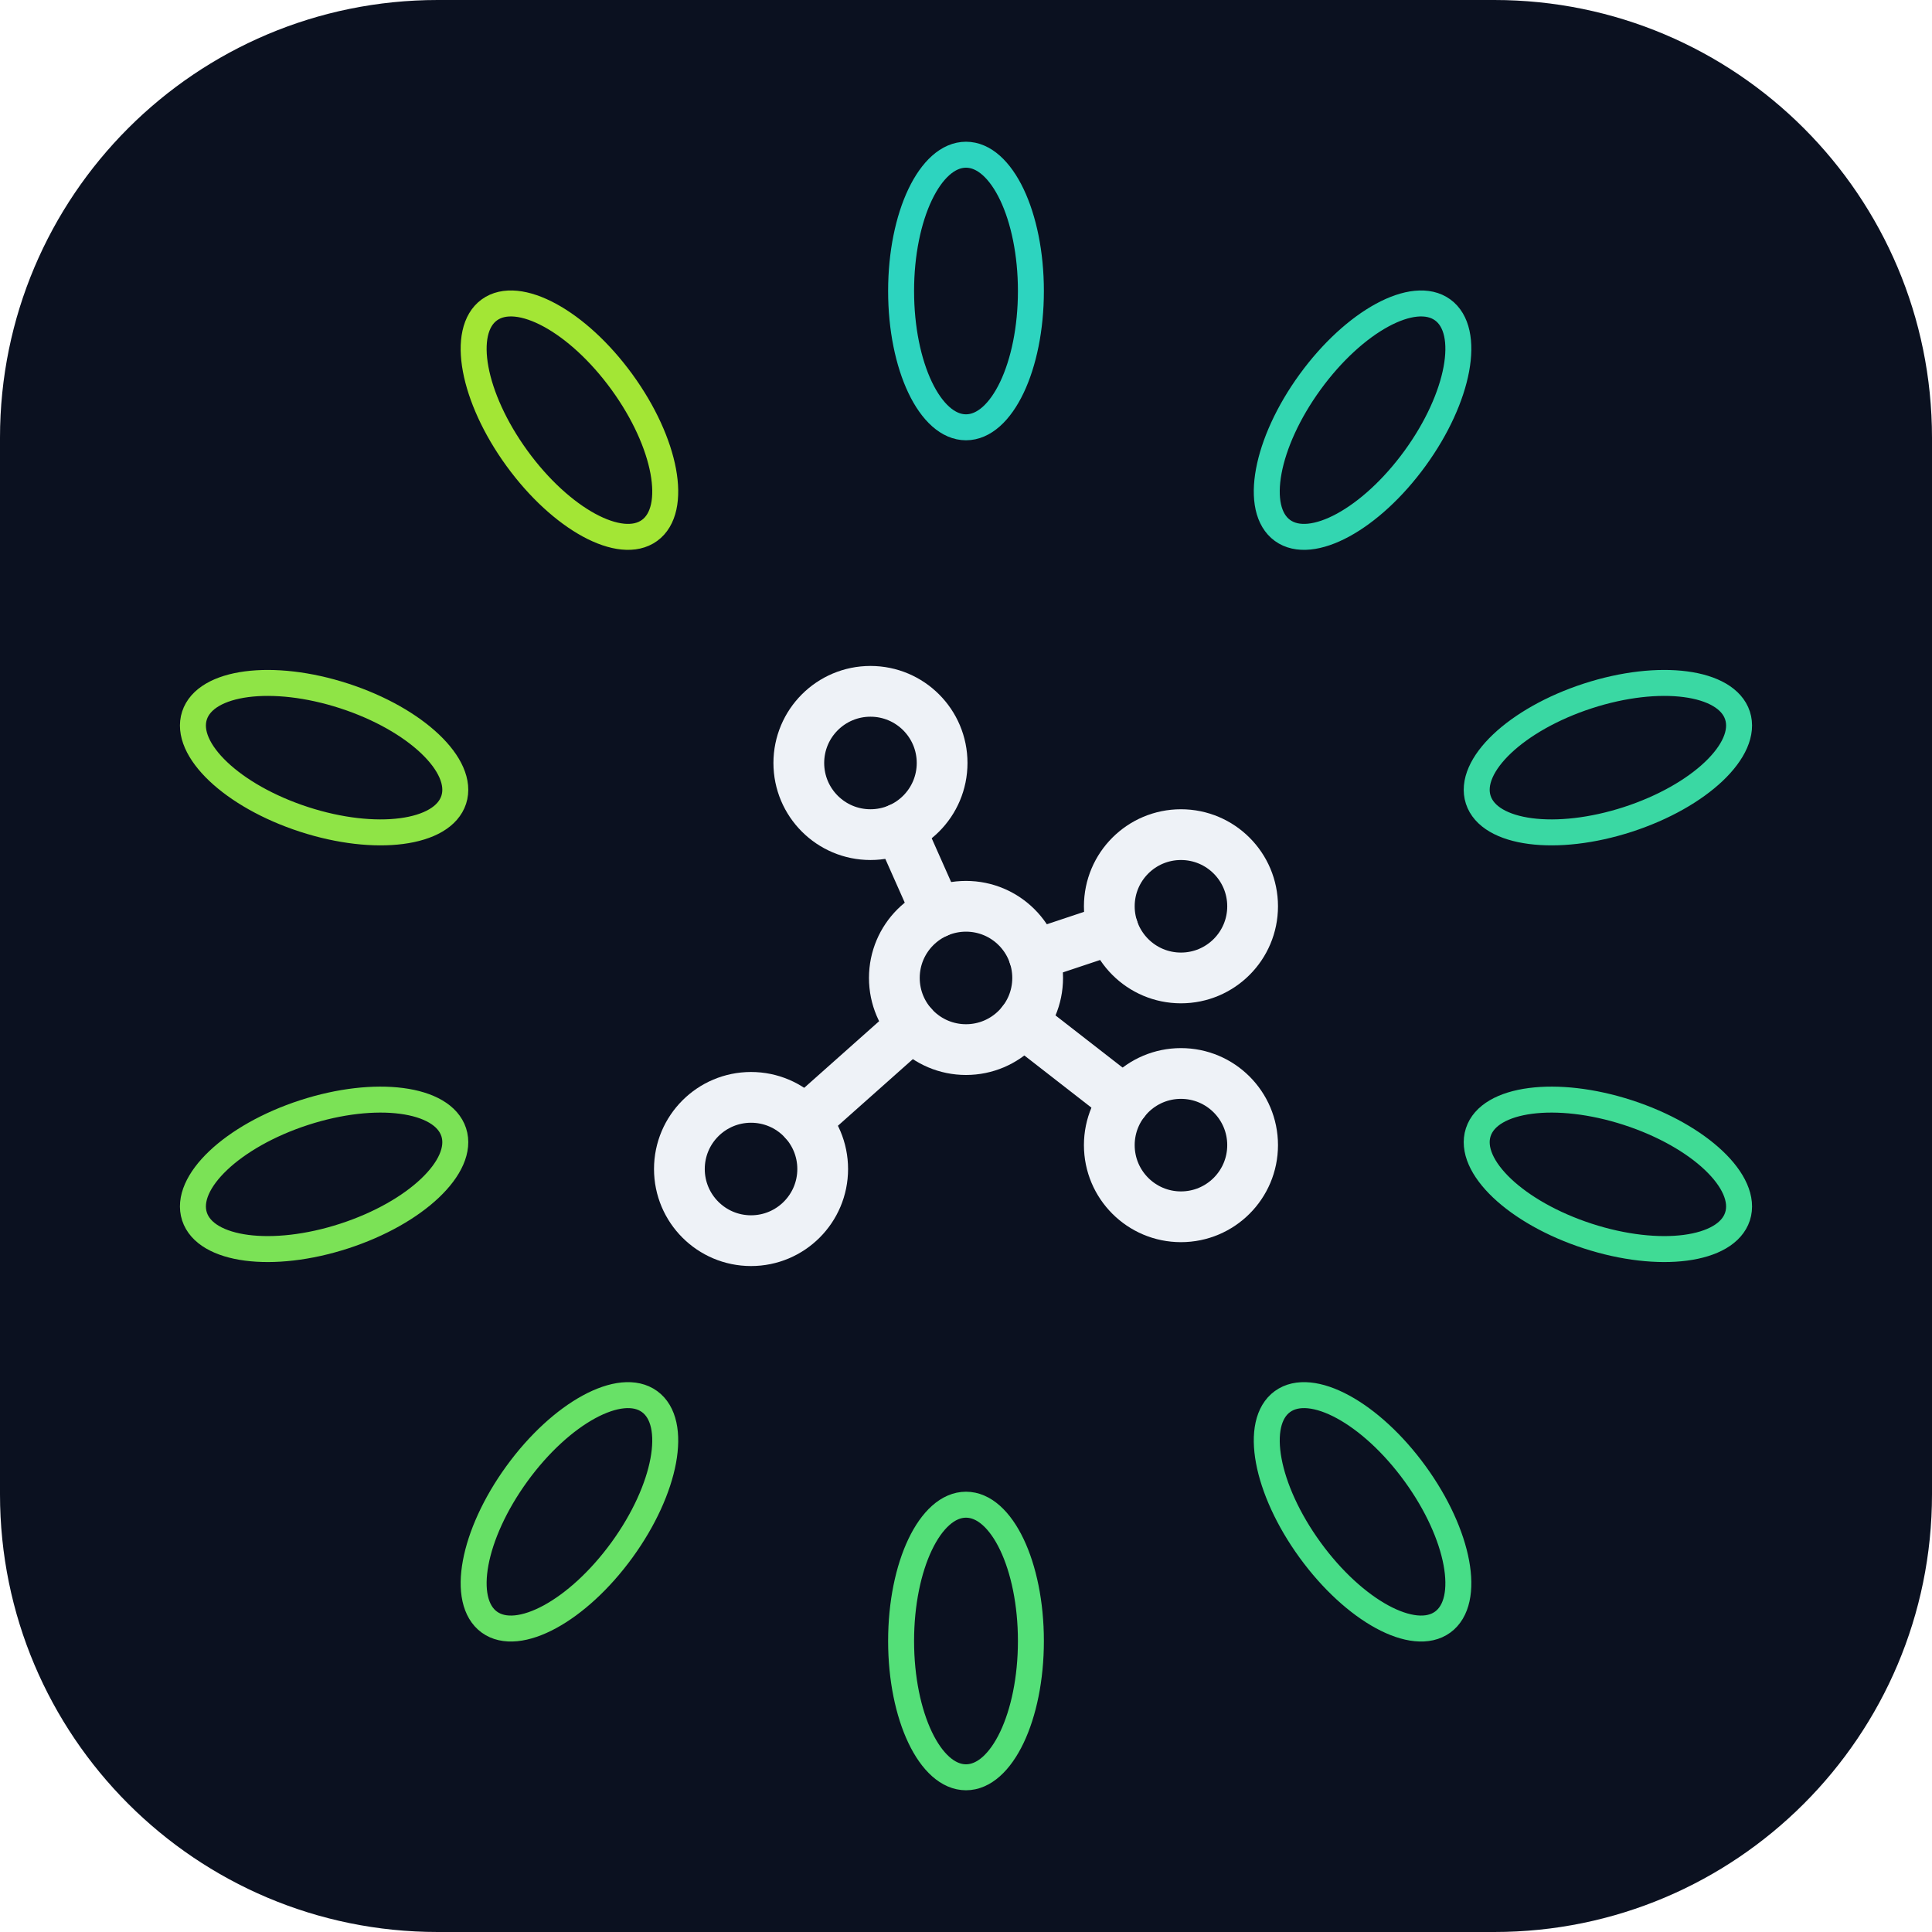
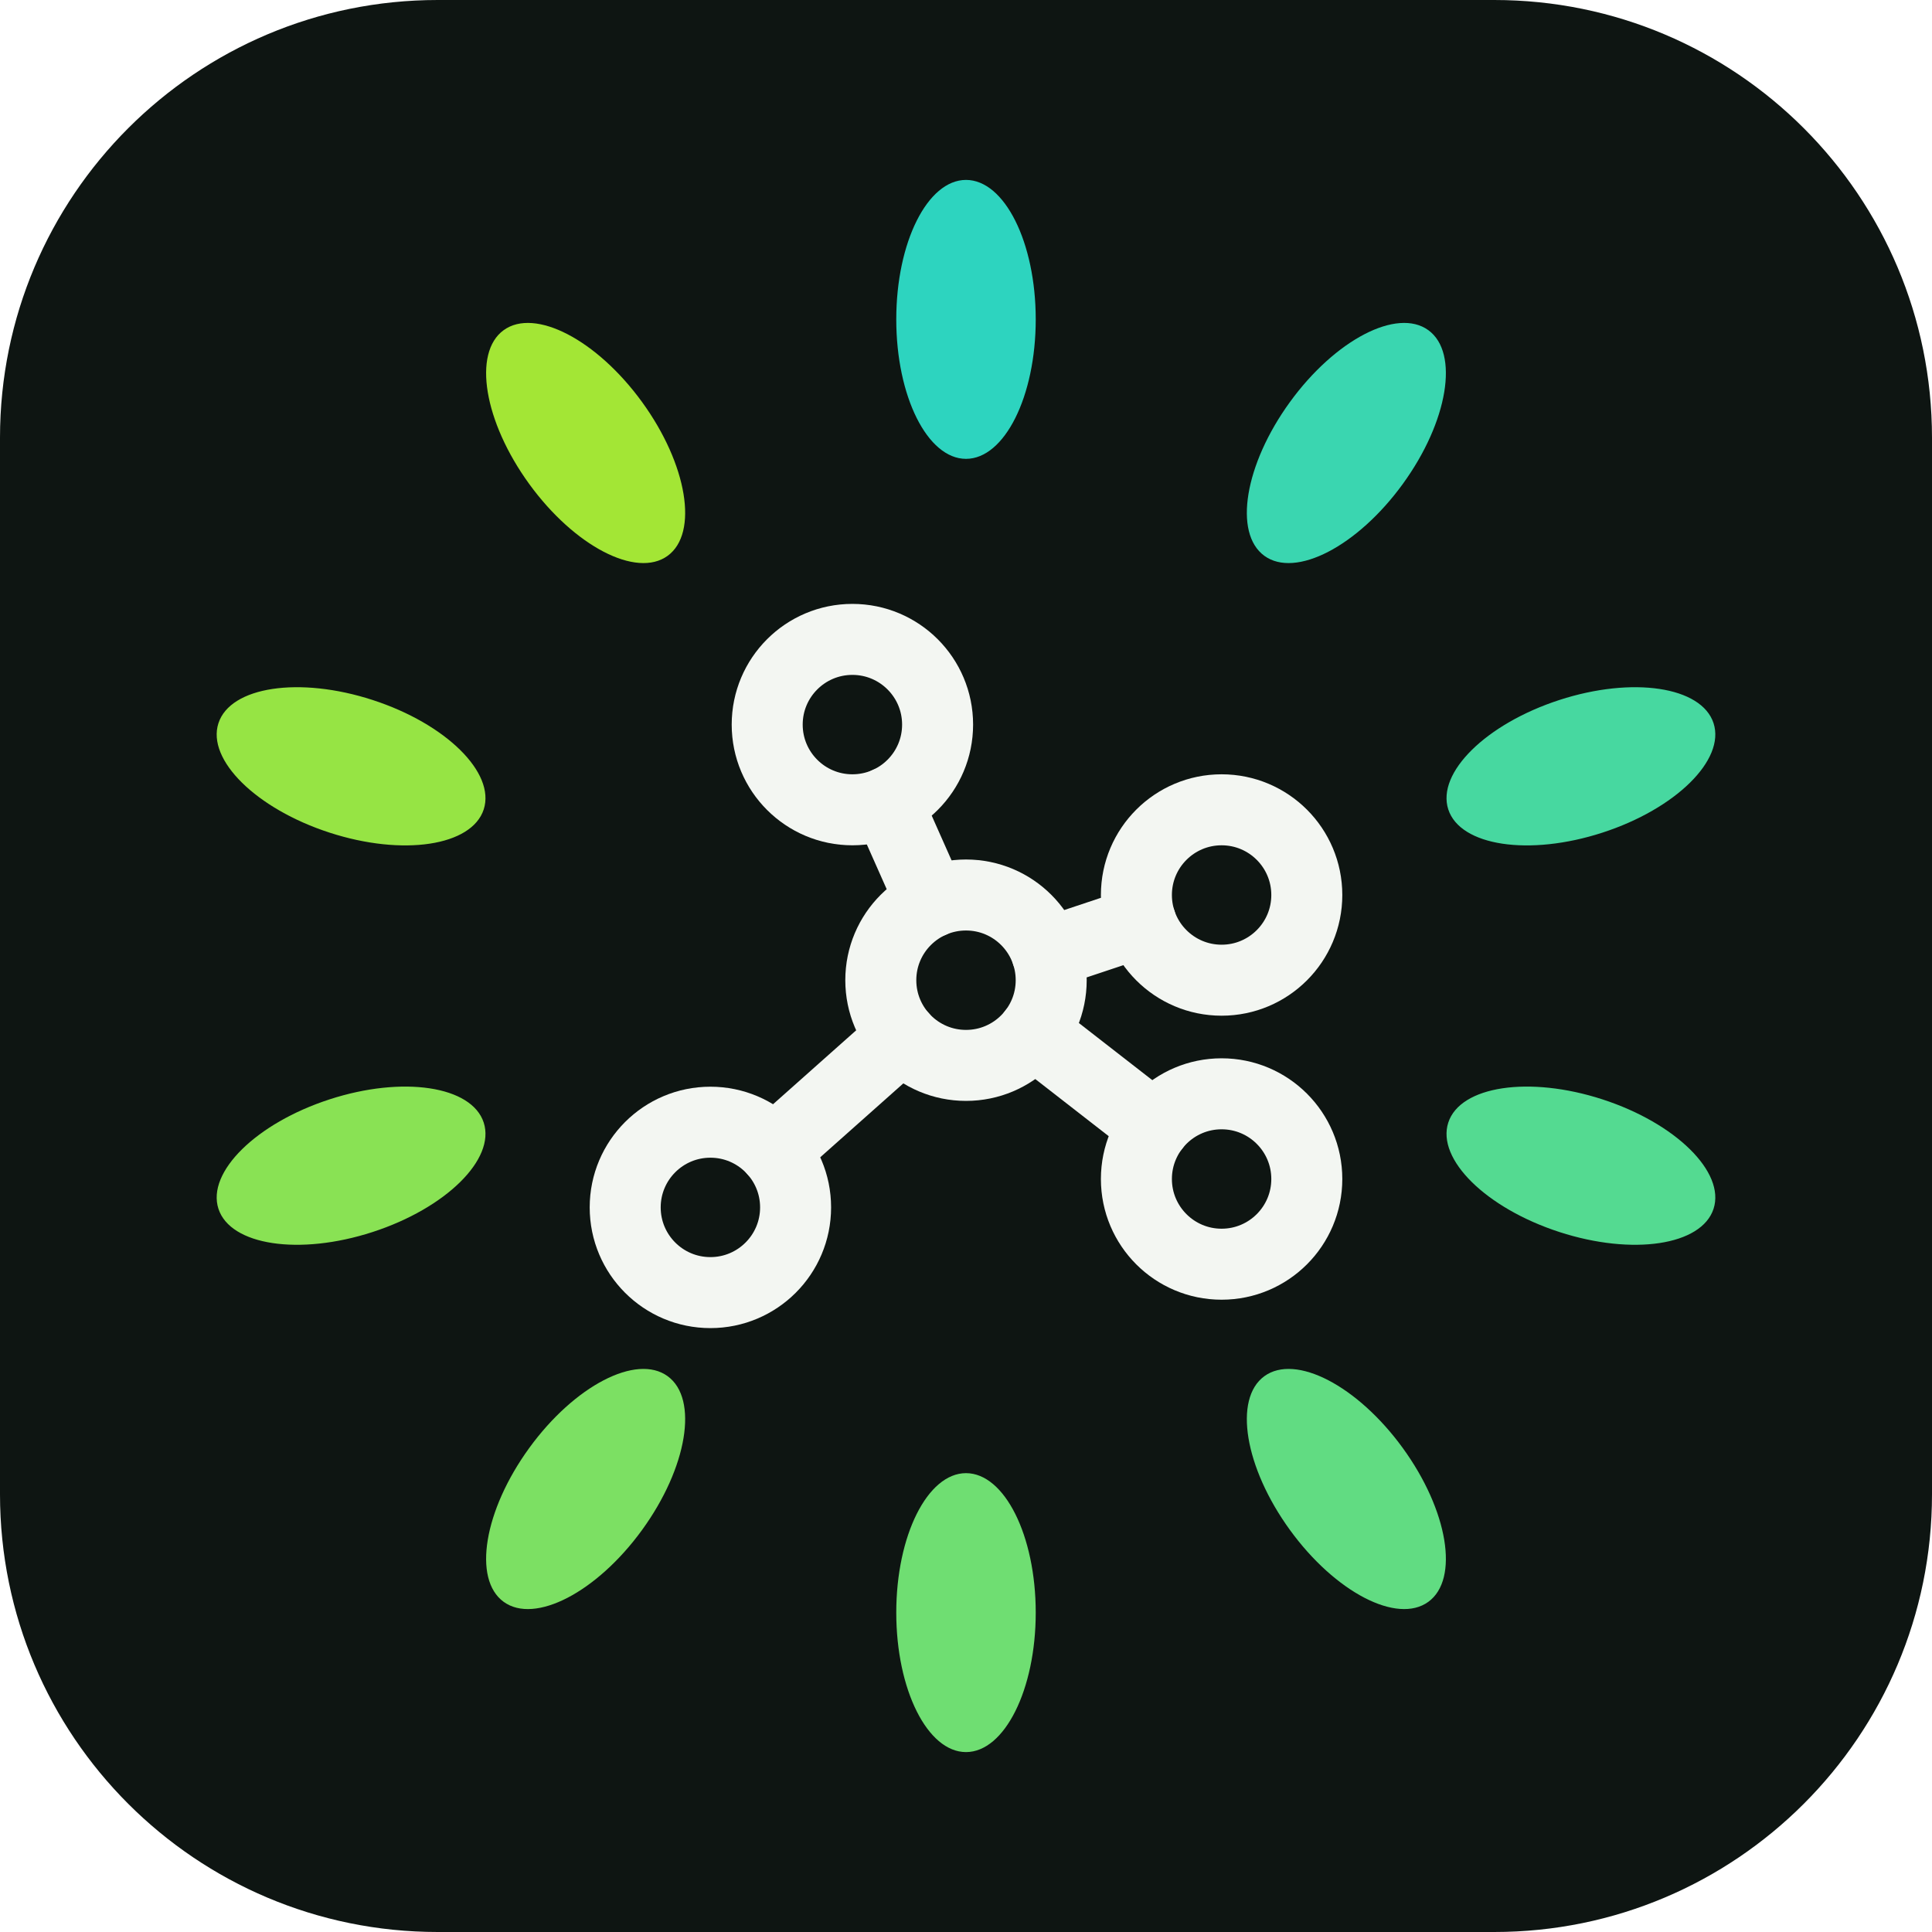
<svg xmlns="http://www.w3.org/2000/svg" viewBox="0 0 256 256" width="256" height="256" role="img" aria-label="comind">
-   <rect x="0" y="0" width="256" height="256" rx="58" fill="#0B1120" />
-   <g transform="translate(128 128) scale(0.86) translate(-128 -128)">
-     <g>
-       <ellipse cx="128.0" cy="24.0" rx="10" ry="21" transform="rotate(0.0 128.0 24.0)" fill="none" stroke="#2dd4bf" stroke-width="4" />
-       <ellipse cx="189.1" cy="43.9" rx="10" ry="21" transform="rotate(36.0 189.1 43.9)" fill="none" stroke="#33d6b1" stroke-width="4" />
-       <ellipse cx="226.9" cy="95.9" rx="10" ry="21" transform="rotate(72.0 226.9 95.9)" fill="none" stroke="#3ad8a3" stroke-width="4" />
-       <ellipse cx="226.9" cy="160.1" rx="10" ry="21" transform="rotate(108.0 226.9 160.1)" fill="none" stroke="#40db95" stroke-width="4" />
-       <ellipse cx="189.1" cy="212.1" rx="10" ry="21" transform="rotate(144.0 189.1 212.1)" fill="none" stroke="#47dd87" stroke-width="4" />
-       <ellipse cx="128.0" cy="232.0" rx="10" ry="21" transform="rotate(180.0 128.0 232.0)" fill="none" stroke="#54df78" stroke-width="4" />
-       <ellipse cx="66.9" cy="212.1" rx="10" ry="21" transform="rotate(216.0 66.9 212.1)" fill="none" stroke="#68e167" stroke-width="4" />
-       <ellipse cx="29.1" cy="160.1" rx="10" ry="21" transform="rotate(252.0 29.1 160.1)" fill="none" stroke="#7be256" stroke-width="4" />
-       <ellipse cx="29.1" cy="95.9" rx="10" ry="21" transform="rotate(288.0 29.1 95.9)" fill="none" stroke="#8fe446" stroke-width="4" />
-       <ellipse cx="66.9" cy="43.9" rx="10" ry="21" transform="rotate(324.0 66.9 43.9)" fill="none" stroke="#a3e635" stroke-width="4" />
-     </g>
-     <g transform="translate(128 128) scale(0.46) translate(-128 -124)" fill="none" stroke-linecap="round" stroke-linejoin="round" stroke-width="17">
-       <line x1="177.23" y1="111.59" x2="150.77" y2="120.41" stroke="#EEF2F7" />
-       <line x1="181.06" y1="169.27" x2="146.94" y2="142.73" stroke="#EEF2F7" />
-       <line x1="110.06" y1="143.94" x2="73.94" y2="176.06" stroke="#EEF2F7" />
-       <line x1="118.25" y1="106.07" x2="105.75" y2="77.93" stroke="#EEF2F7" />
-       <circle cx="128" cy="128" r="24" stroke="#EEF2F7" />
-       <circle cx="200" cy="104" r="24" stroke="#EEF2F7" />
-       <circle cx="200" cy="184" r="24" stroke="#EEF2F7" />
-       <circle cx="56" cy="192" r="24" stroke="#EEF2F7" />
-       <circle cx="96" cy="56" r="24" stroke="#EEF2F7" />
+   <rect width="256" height="256" rx="58" fill="#0E1512" />
+   <g transform="translate(128 128) scale(0.84) translate(-128 -128)">
+     <ellipse cx="128.0" cy="26.0" rx="11" ry="22" transform="rotate(0 128.0 26.0)" fill="#2DD4BF" />
+     <ellipse cx="188.0" cy="45.5" rx="11" ry="22" transform="rotate(36 188.0 45.5)" fill="#3AD6B0" />
+     <ellipse cx="225.0" cy="96.5" rx="11" ry="22" transform="rotate(72 225.0 96.5)" fill="#47D8A0" />
+     <ellipse cx="225.0" cy="159.5" rx="11" ry="22" transform="rotate(108 225.0 159.5)" fill="#54DA91" />
+     <ellipse cx="188.0" cy="210.5" rx="11" ry="22" transform="rotate(144 188.0 210.5)" fill="#61DC82" />
+     <ellipse cx="128.0" cy="230.0" rx="11" ry="22" transform="rotate(180 128.0 230.0)" fill="#6FDE72" />
+     <ellipse cx="68.0" cy="210.5" rx="11" ry="22" transform="rotate(216 68.0 210.5)" fill="#7CE063" />
+     <ellipse cx="31.0" cy="159.5" rx="11" ry="22" transform="rotate(252 31.0 159.5)" fill="#89E254" />
+     <ellipse cx="31.0" cy="96.5" rx="11" ry="22" transform="rotate(288 31.0 96.5)" fill="#96E444" />
+     <ellipse cx="68.0" cy="45.5" rx="11" ry="22" transform="rotate(324 68.0 45.5)" fill="#A3E635" />
+     <g transform="translate(128 128) scale(0.56) translate(-128 -124)" fill="none" stroke="#F3F6F2" stroke-linecap="round" stroke-linejoin="round" stroke-width="20">
+       <line x1="177.23" y1="111.59" x2="150.77" y2="120.41" />
+       <line x1="181.06" y1="169.27" x2="146.94" y2="142.73" />
+       <line x1="110.06" y1="143.94" x2="73.94" y2="176.06" />
+       <line x1="118.25" y1="106.07" x2="105.75" y2="77.93" />
+       <circle cx="128" cy="128" r="24" />
+       <circle cx="200" cy="104" r="24" />
+       <circle cx="200" cy="184" r="24" />
+       <circle cx="56" cy="192" r="24" />
+       <circle cx="96" cy="56" r="24" />
    </g>
  </g>
</svg>
